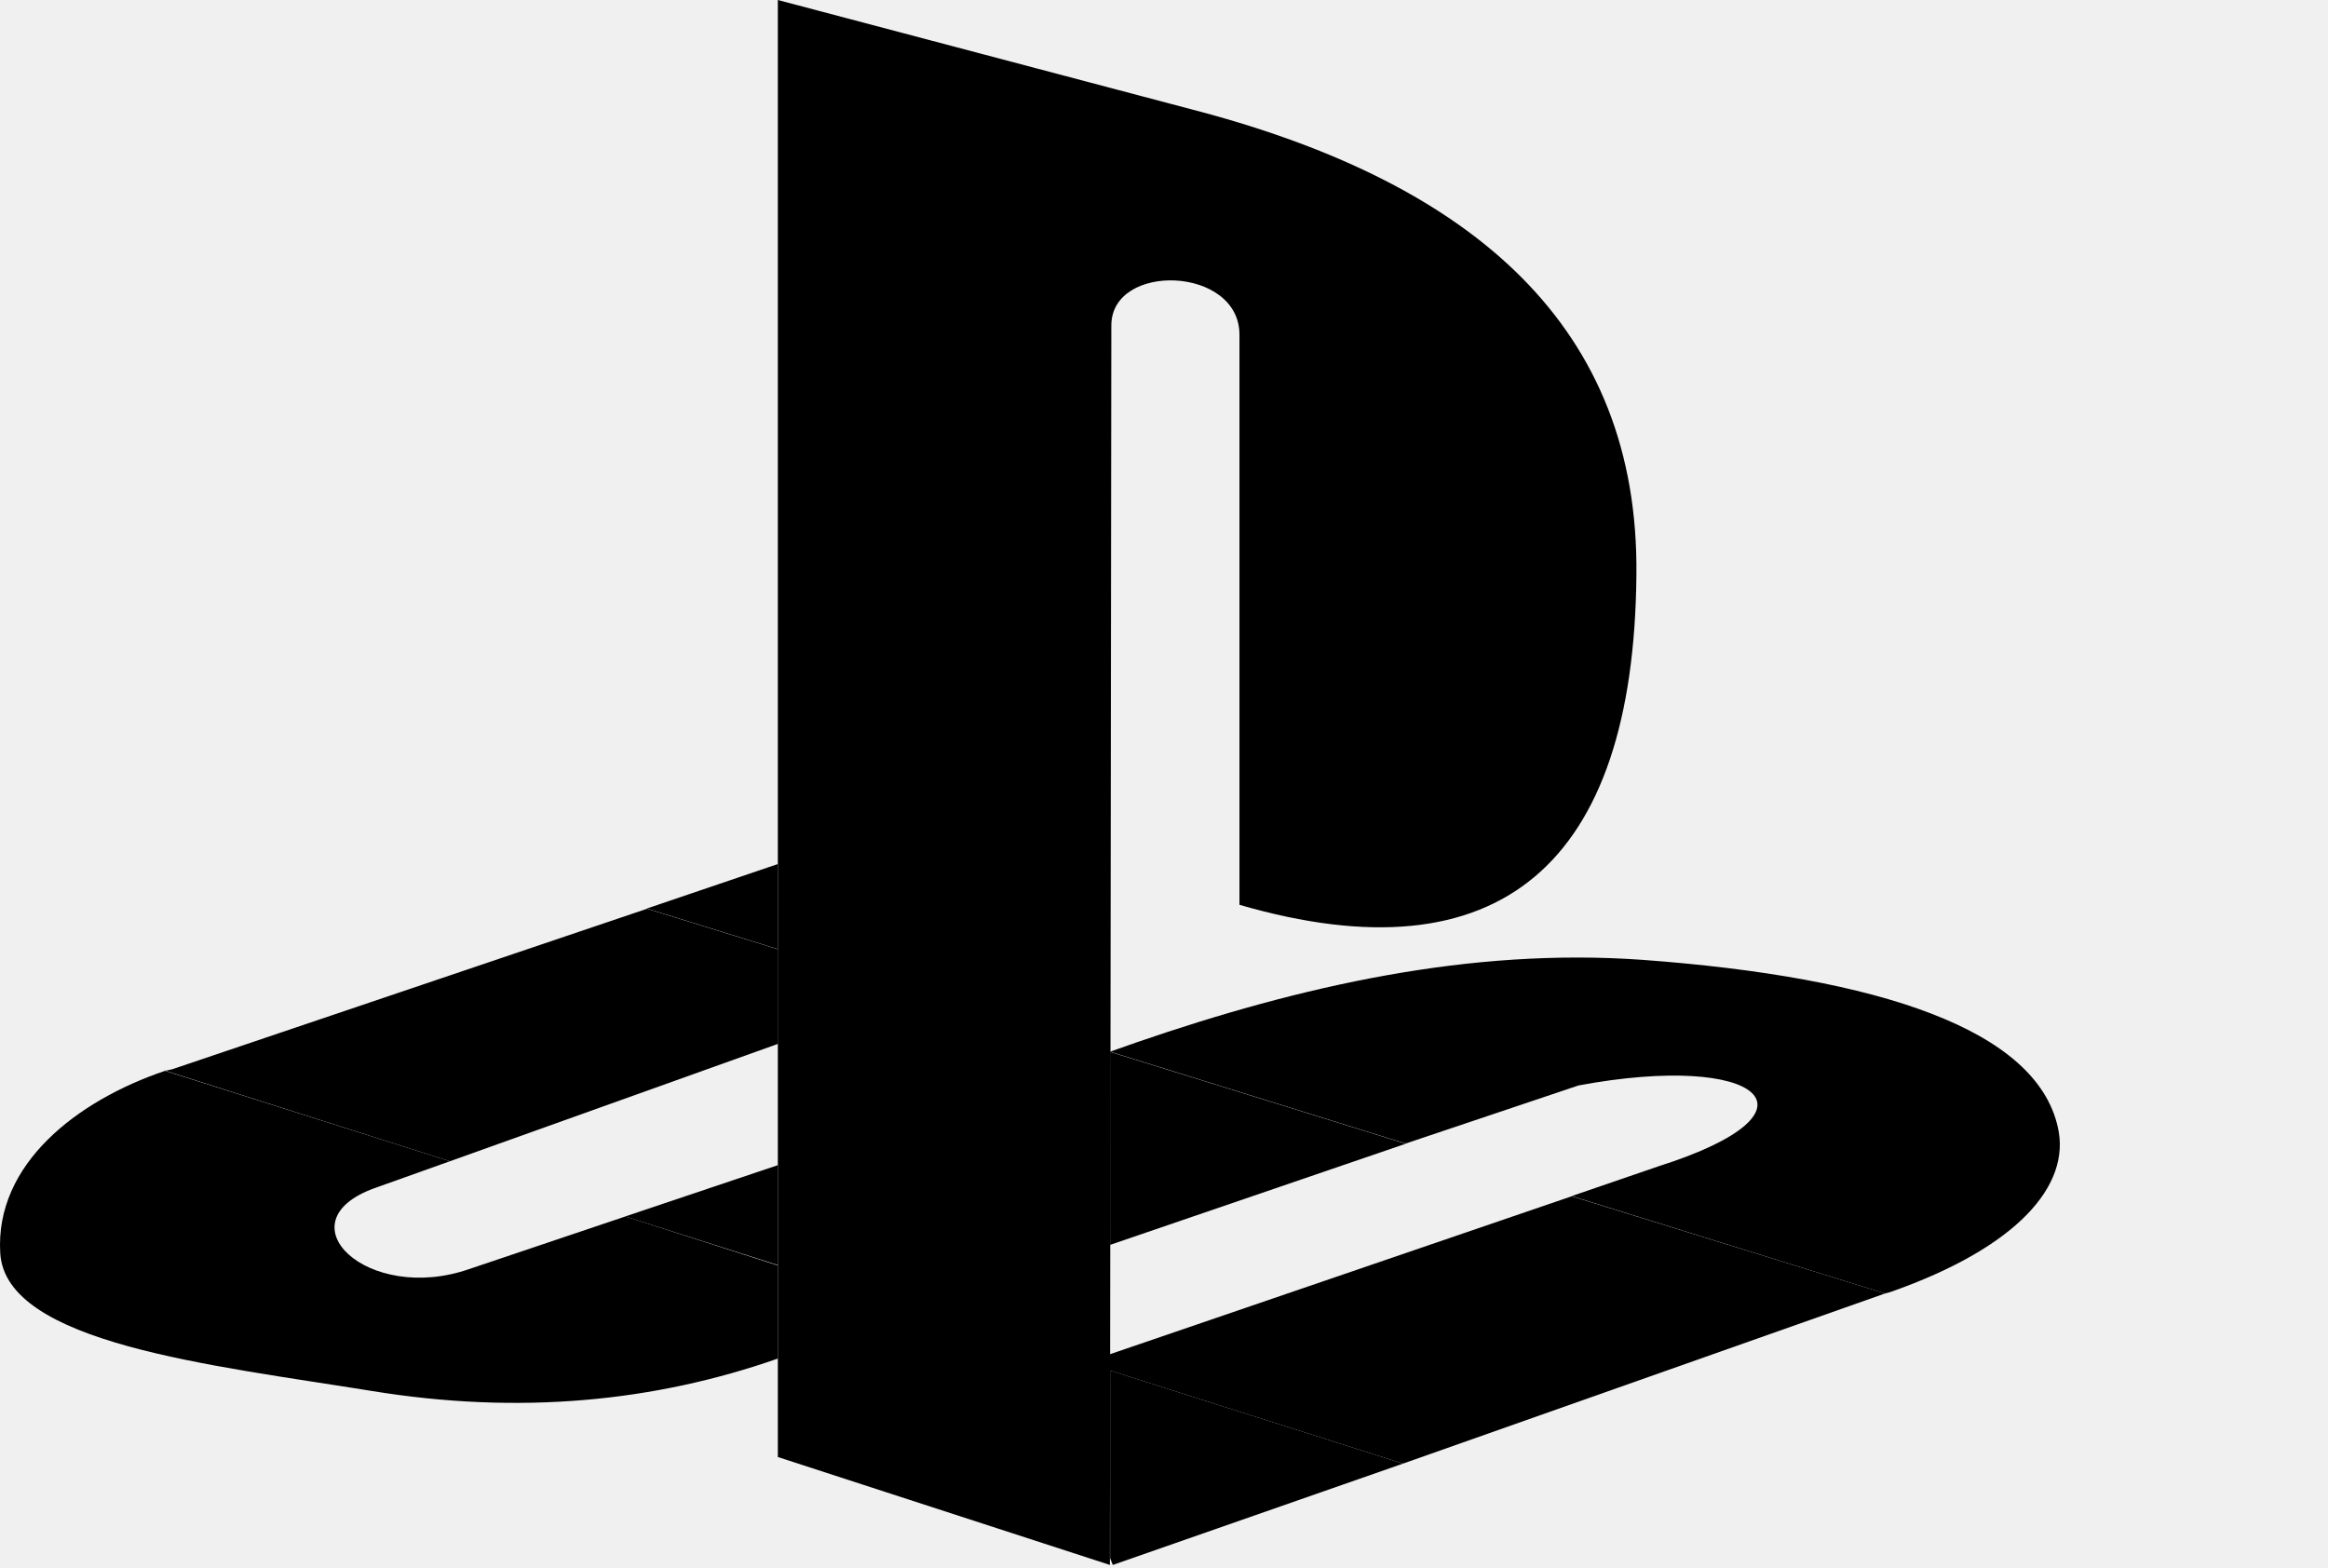
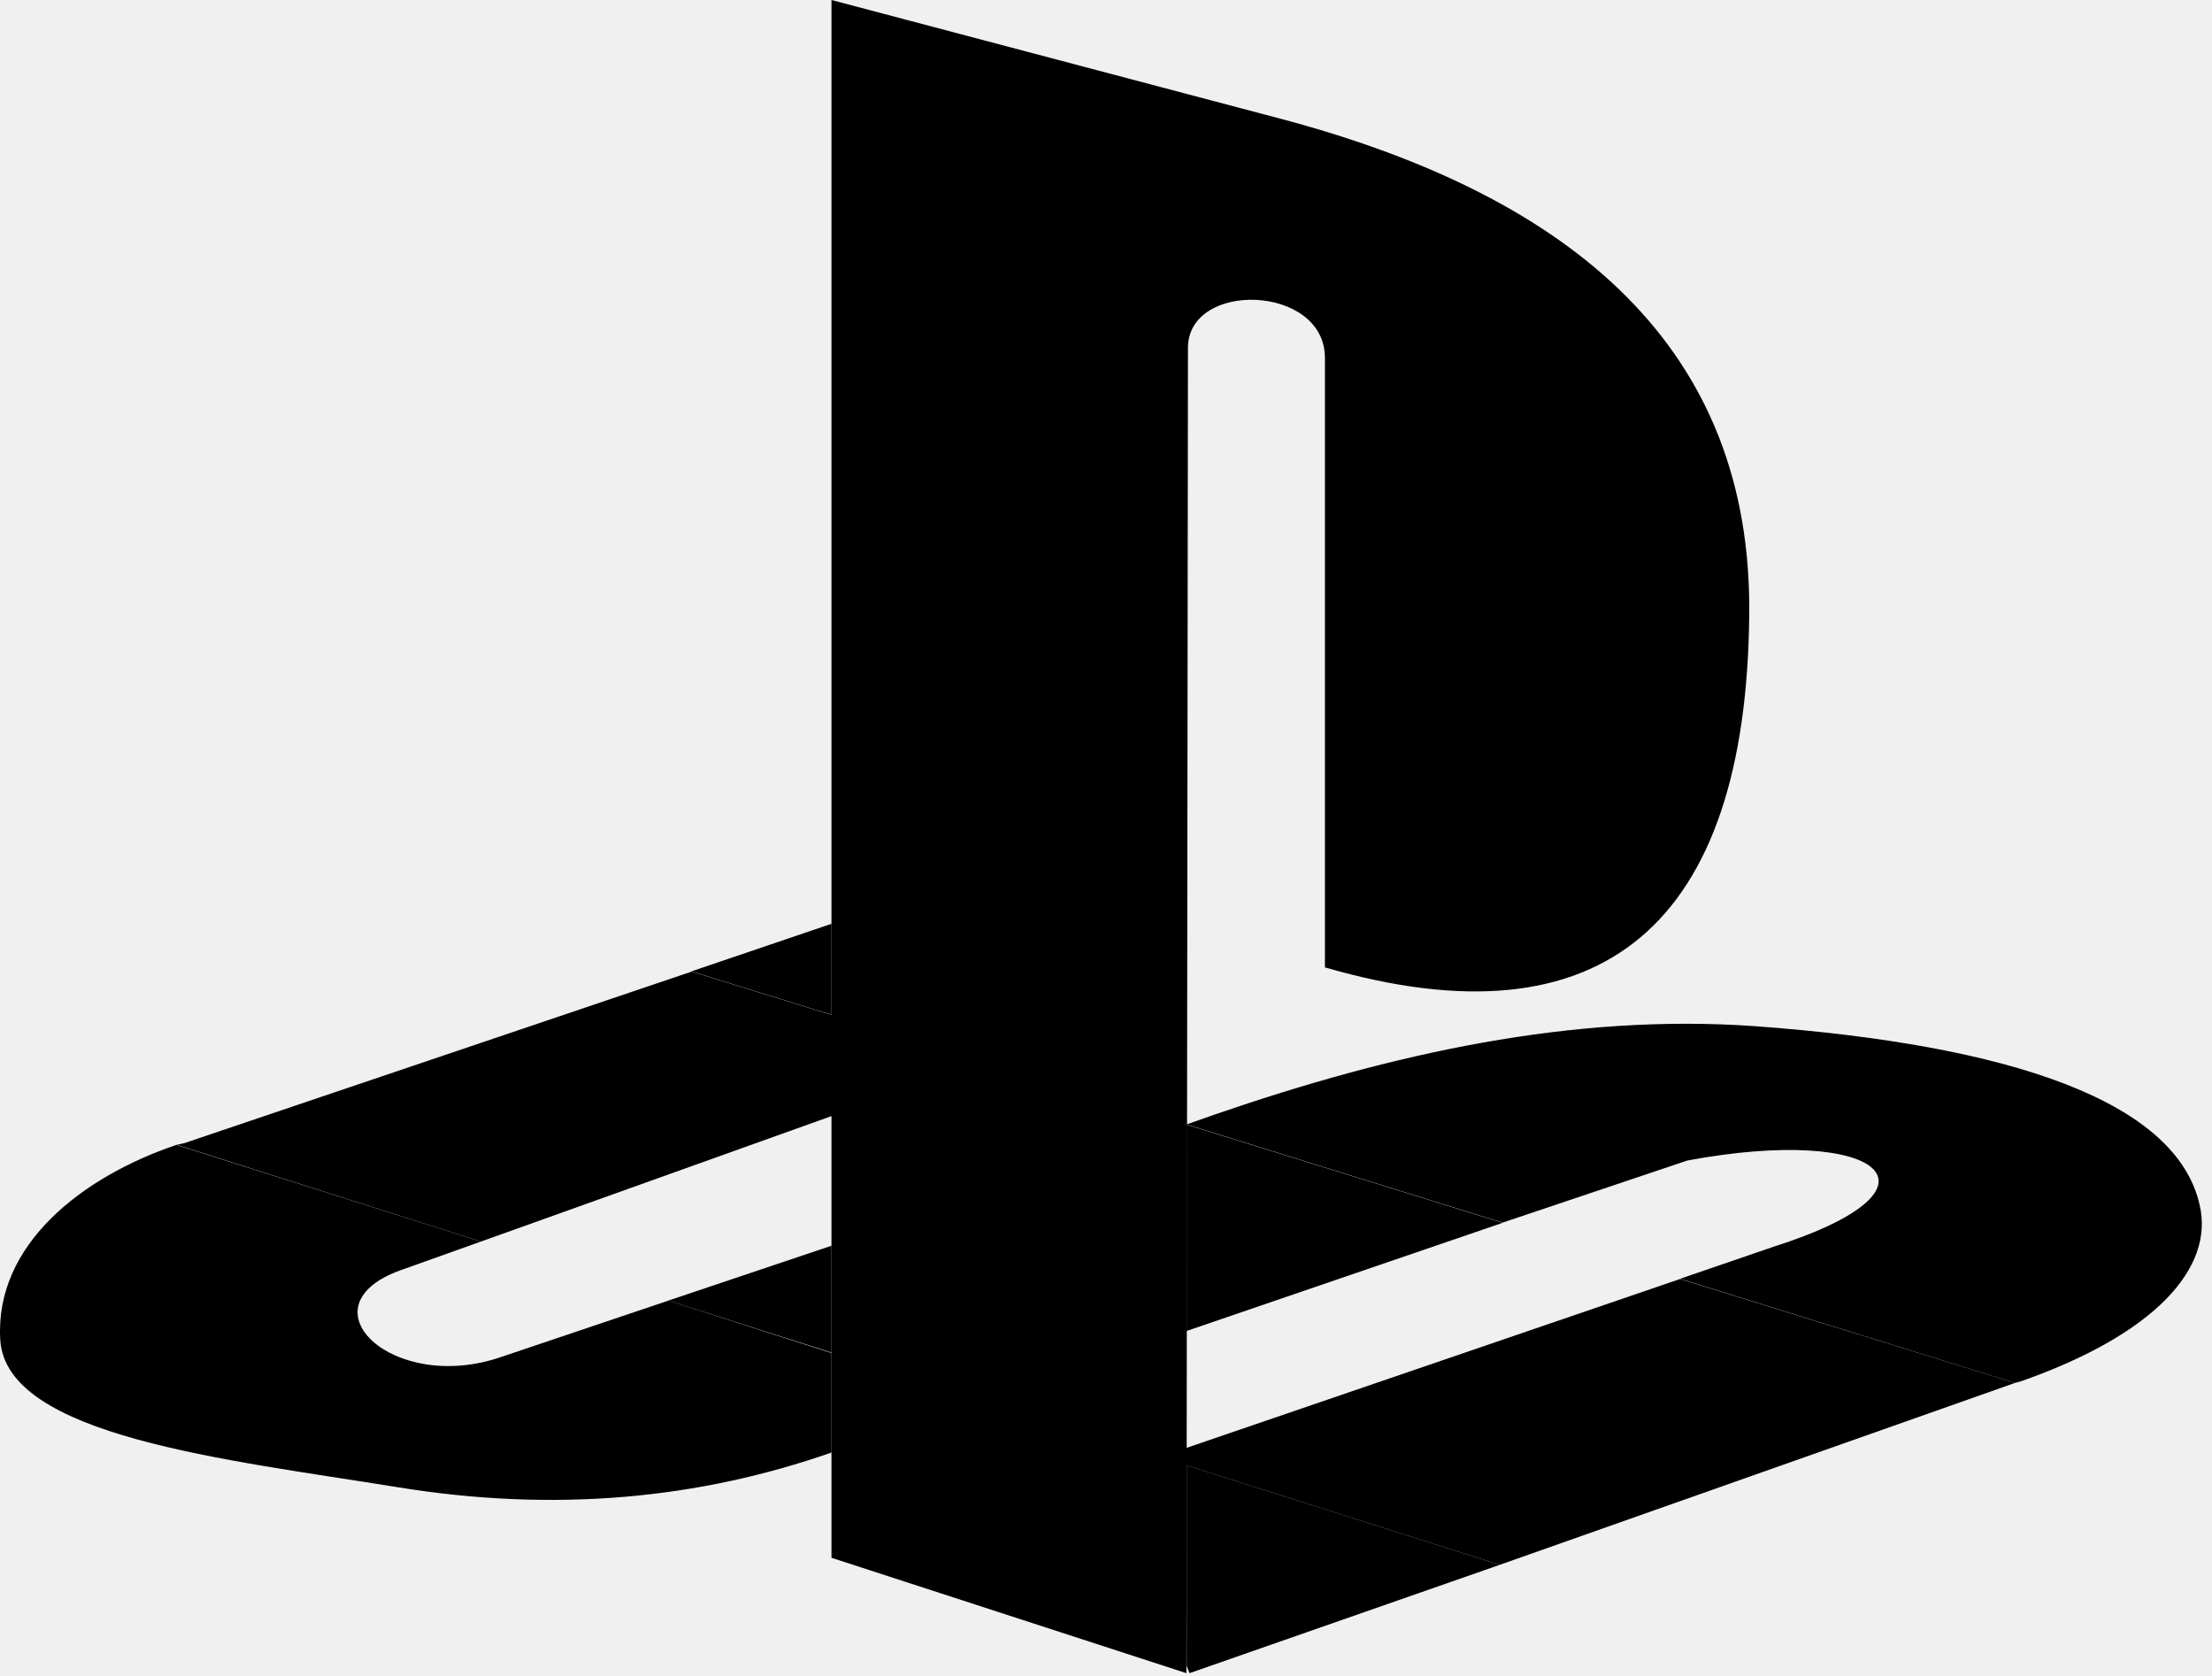
- <svg xmlns="http://www.w3.org/2000/svg" width="153" height="103" viewBox="0 0 153 103" fill="currentColor">
-   <g clip-path="url(#clip0_25_2)">
-     <path fill-rule="evenodd" clip-rule="evenodd" d="M73.039 21.39L72.944 102.86L51.121 95.766V0L78.982 7.365C96.811 12.157 107.736 21.471 107.547 37.811C107.371 56.804 98.585 64.44 81.46 59.471V22.012C81.473 17.477 73.039 17.22 73.039 21.39Z" />
-     <path fill-rule="evenodd" clip-rule="evenodd" d="M41.103 79.954L30.815 83.42C24.154 85.721 18.482 80.32 24.601 78.099L29.569 76.326L10.847 70.383C5.079 72.332 -0.336 76.502 0.016 82.364C0.368 88.307 13.947 89.728 24.411 91.421C34.172 93.018 43.039 92.124 51.121 89.295V83.176L41.103 79.954ZM73.134 102.86L92.209 96.199L72.958 90.08V102.413L73.134 102.86Z" />
-     <path fill-rule="evenodd" clip-rule="evenodd" d="M123.887 85.017L124.239 84.922C132.578 81.998 136.125 77.91 135.245 74.092C133.824 67.702 123.616 64.237 107.912 63.086C96.649 62.287 85.548 64.778 74.731 68.501L72.958 69.124L92.384 75.162L103.743 71.344C115.629 69.124 120.421 73.036 108.982 76.664L103.296 78.614L123.887 85.017ZM51.121 56.791L42.511 59.715L51.121 62.382V56.791Z" />
-     <path fill-rule="evenodd" clip-rule="evenodd" d="M92.209 96.199L123.887 85.017L103.296 78.627L72.944 89.011V90.08L92.209 96.199ZM51.121 76.583L41.09 79.954L51.121 83.149V76.583ZM72.958 81.822V69.137L92.385 75.175L72.958 81.822ZM29.569 76.326L51.135 68.609V62.396L42.525 59.729L11.293 70.288C11.198 70.288 11.022 70.369 10.846 70.369L29.569 76.326Z" />
-   </g>
-   <defs>
-     <clipPath id="clip0_25_2">
-       <rect width="152.52" height="102.86" fill="white" />
-     </clipPath>
-   </defs>
+ <svg xmlns="http://www.w3.org/2000/svg" width="136" height="103" viewBox="0 0 136 103" fill="currentColor">
+   <path fill-rule="evenodd" clip-rule="evenodd" d="M73.039 21.39L72.944 102.86L51.121 95.766V0L78.982 7.365C96.811 12.157 107.736 21.471 107.547 37.811C107.371 56.804 98.585 64.44 81.46 59.471V22.012C81.473 17.477 73.039 17.22 73.039 21.39Z" />
+   <path fill-rule="evenodd" clip-rule="evenodd" d="M41.103 79.954L30.815 83.42C24.154 85.721 18.482 80.32 24.601 78.099L29.569 76.326L10.847 70.383C5.079 72.332 -0.336 76.502 0.016 82.364C0.368 88.307 13.947 89.728 24.411 91.421C34.172 93.018 43.039 92.124 51.121 89.295V83.176L41.103 79.954ZM73.134 102.86L92.209 96.199L72.958 90.08V102.413L73.134 102.86Z" />
+   <path fill-rule="evenodd" clip-rule="evenodd" d="M123.887 85.017L124.239 84.922C132.578 81.998 136.125 77.91 135.245 74.092C133.824 67.702 123.616 64.237 107.912 63.086C96.649 62.287 85.548 64.778 74.731 68.501L72.958 69.124L92.384 75.162L103.743 71.344C115.629 69.124 120.421 73.036 108.982 76.664L103.296 78.614L123.887 85.017ZM51.121 56.791L42.511 59.715L51.121 62.382V56.791Z" />
+   <path fill-rule="evenodd" clip-rule="evenodd" d="M92.209 96.199L123.887 85.017L103.296 78.627L72.944 89.011V90.08L92.209 96.199ZM51.121 76.583L41.09 79.954L51.121 83.149V76.583ZM72.958 81.822V69.137L92.385 75.175L72.958 81.822ZM29.569 76.326L51.135 68.609V62.396L42.525 59.729L11.293 70.288C11.198 70.288 11.022 70.369 10.846 70.369L29.569 76.326Z" />
</svg>
